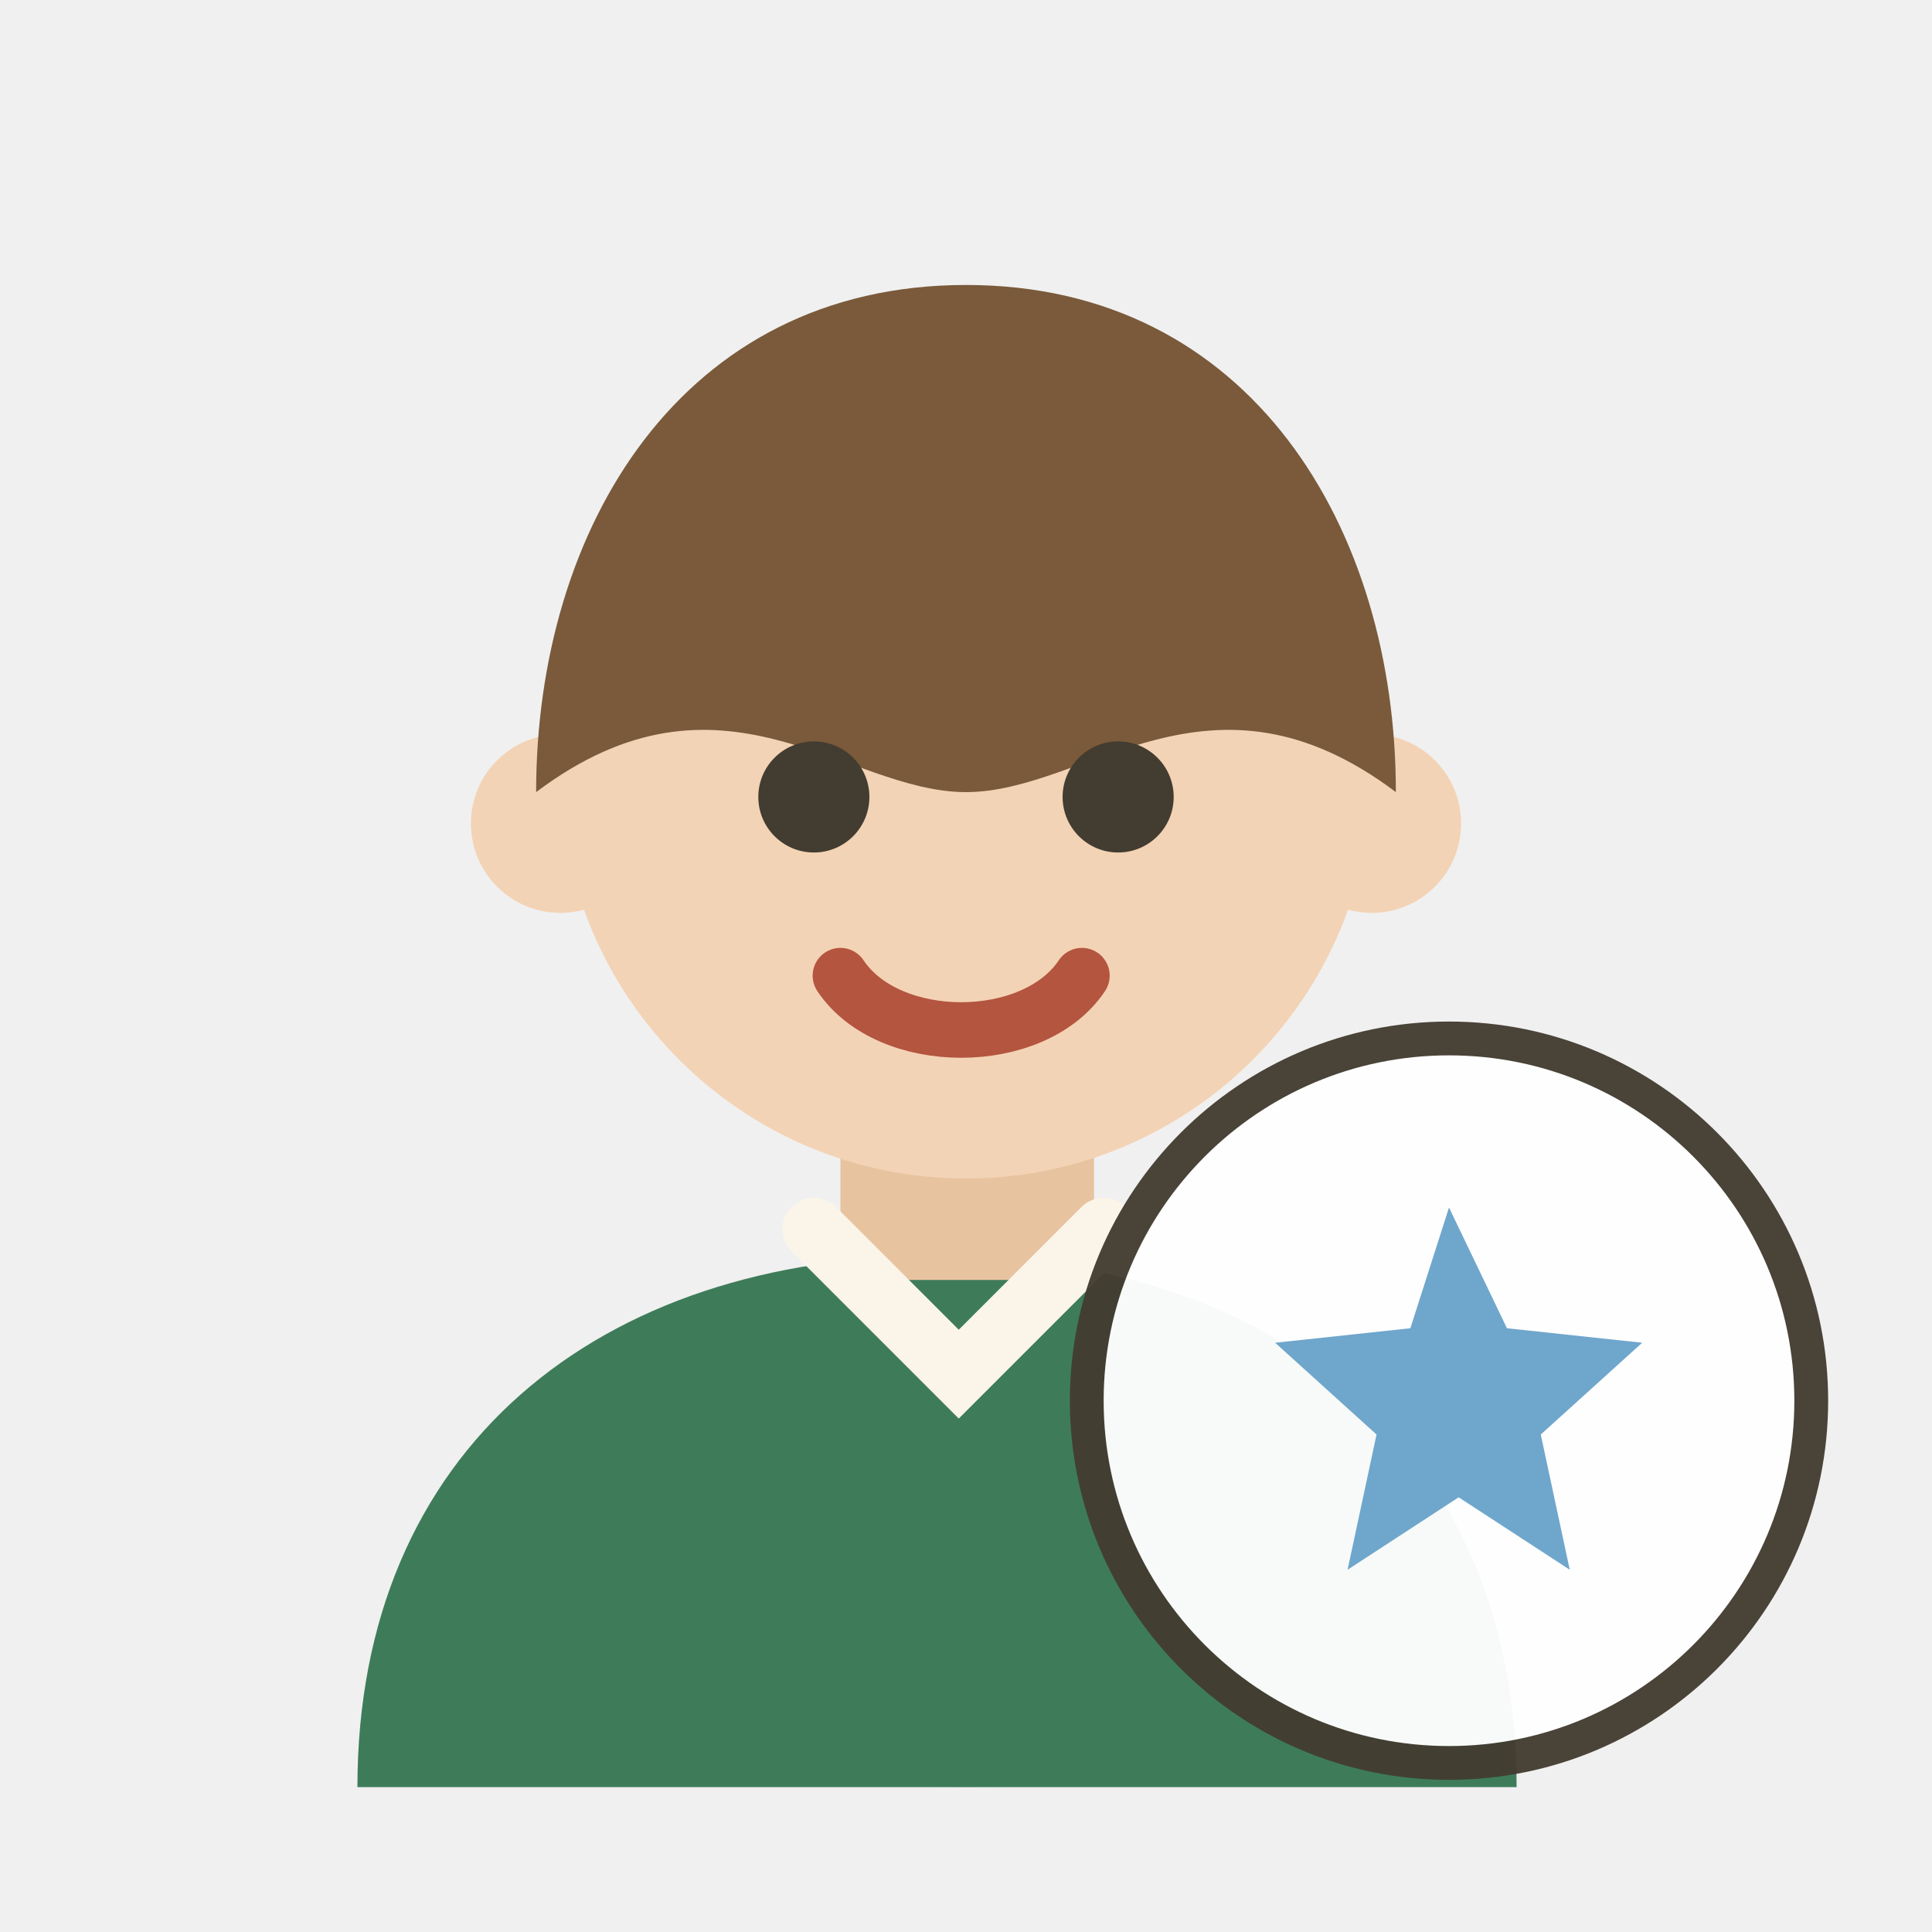
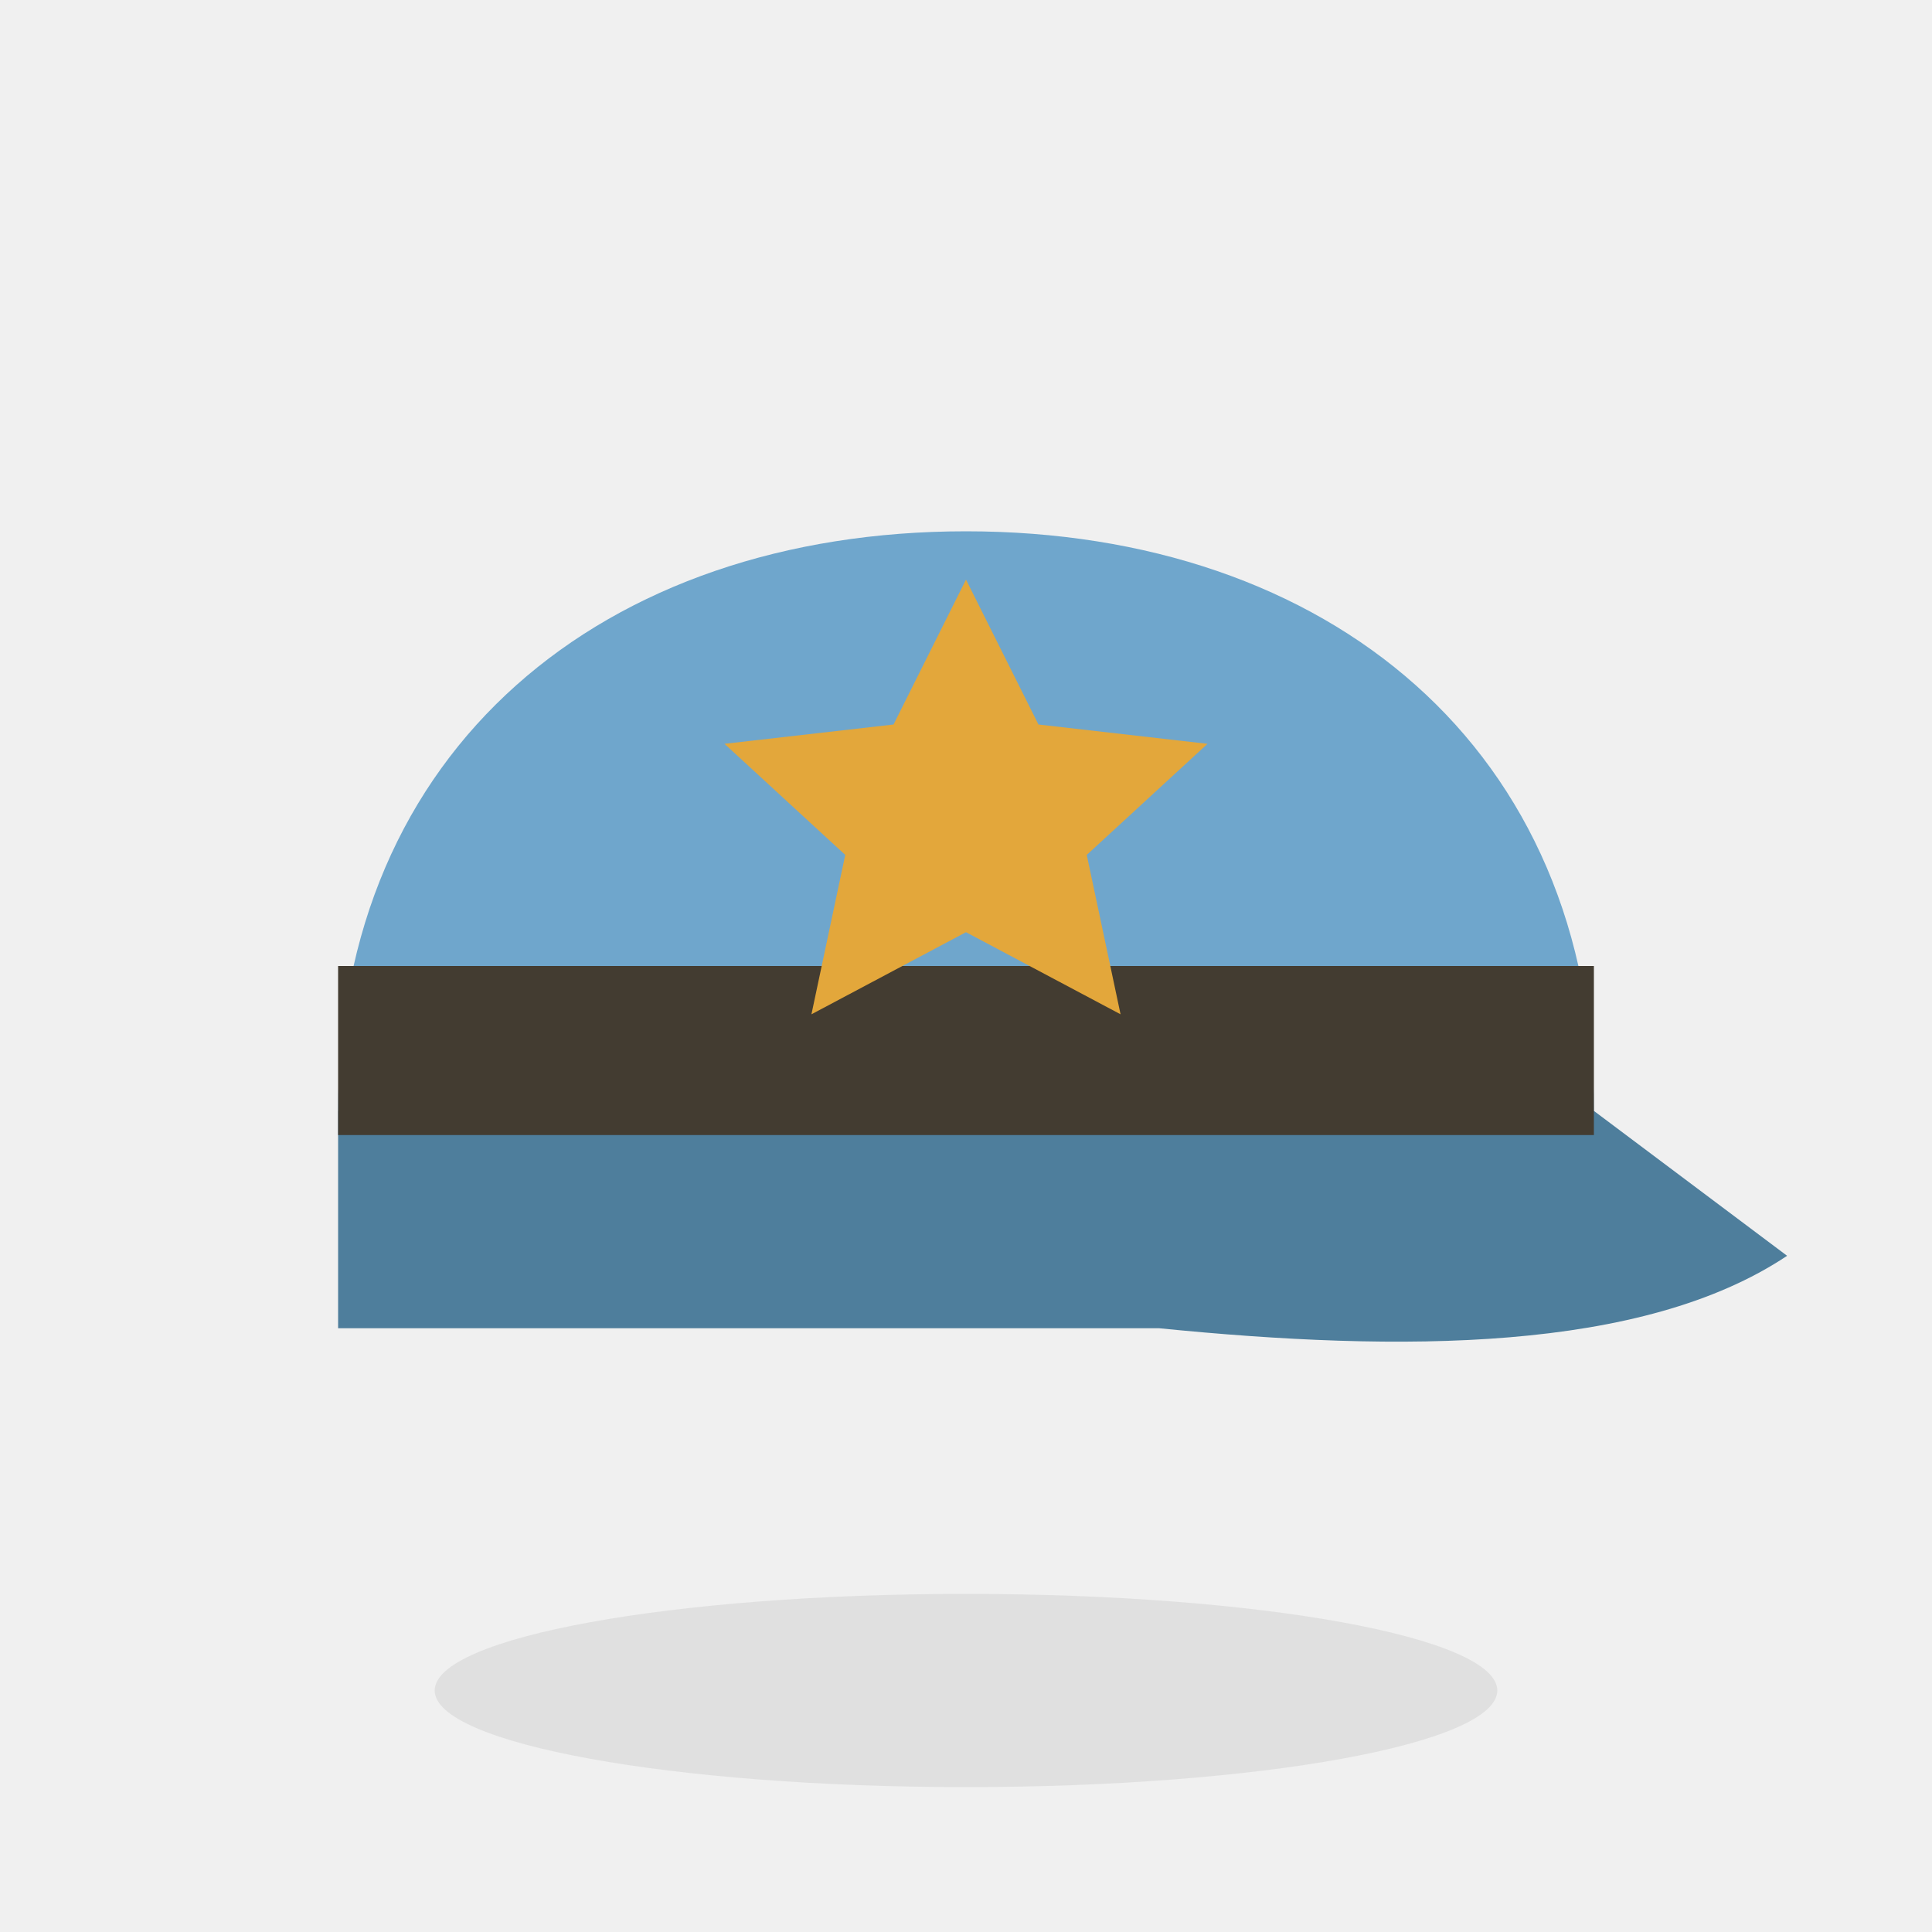
<svg xmlns="http://www.w3.org/2000/svg" viewBox="0 0 80 80" width="80" height="80" role="img" aria-label="경찰">
-   <ellipse cx="40" cy="70" rx="20" ry="4" fill="#000" opacity=".07" />
-   <path d="M14.8 74.0c0-14 10-22 24-22s24 8 24 22z" fill="#3E7C59" />
-   <rect x="34.8" y="42.5" width="10.5" height="10.5" fill="#E8C3A0" />
-   <circle cx="40" cy="32" r="16.8" fill="#F3D3B5" />
-   <circle cx="23.2" cy="34.1" r="3.7" fill="#F3D3B5" />
-   <circle cx="56.8" cy="34.1" r="3.7" fill="#F3D3B5" />
-   <path d="M22.2 32.8C22.2 21.9 28.2 11.8 40.0 11.8C51.8 11.8 57.8 21.9 57.8 32.8C50.1 27.0 45.0 32.8 40.0 32.8C35.0 32.8 29.9 27.0 22.2 32.8z" fill="#7A5A3A" />
-   <circle cx="33.7" cy="33.0" r="2.3" fill="#433C31" />
-   <circle cx="46.3" cy="33.0" r="2.3" fill="#433C31" />
-   <path d="M34.8 40.4c2 3 8 3 10 0" stroke="#B4553F" stroke-width="2.3" stroke-linecap="round" fill="none" />
-   <path d="M33.7 50.9l6 6 6-6" stroke="#FBF5E9" stroke-width="2.6" fill="none" stroke-linecap="round" />
-   <circle cx="60" cy="58" r="15" fill="#FFF" stroke="#433C31" stroke-width="1.4" opacity=".96" />
-   <path d="M60 50l2.4 5 5.6.6-4.2 3.8 1.2 5.6-4.6-3-4.6 3 1.2-5.6-4.2-3.8 5.6-.6z" fill="#6FA6CC" />
+   <ellipse cx="40" cy="70" rx="22" ry="4" fill="#000" opacity=".07" />
+   <path d="M14 46c0-15 11-24 26-24s26 9 26 24z" fill="#6FA6CC" />
+   <path d="M14 46h52l8 6c-6 4-16 4-26 3H14z" fill="#4E7E9C" />
+   <rect x="14" y="40" width="52" height="7" fill="#433C31" />
+   <path d="M40 24l3 6 7 .8-5 4.6 1.4 6.6-6.4-3.4-6.4 3.4 1.4-6.6-5-4.6 7-.8z" fill="#E3A73B" />
</svg>
